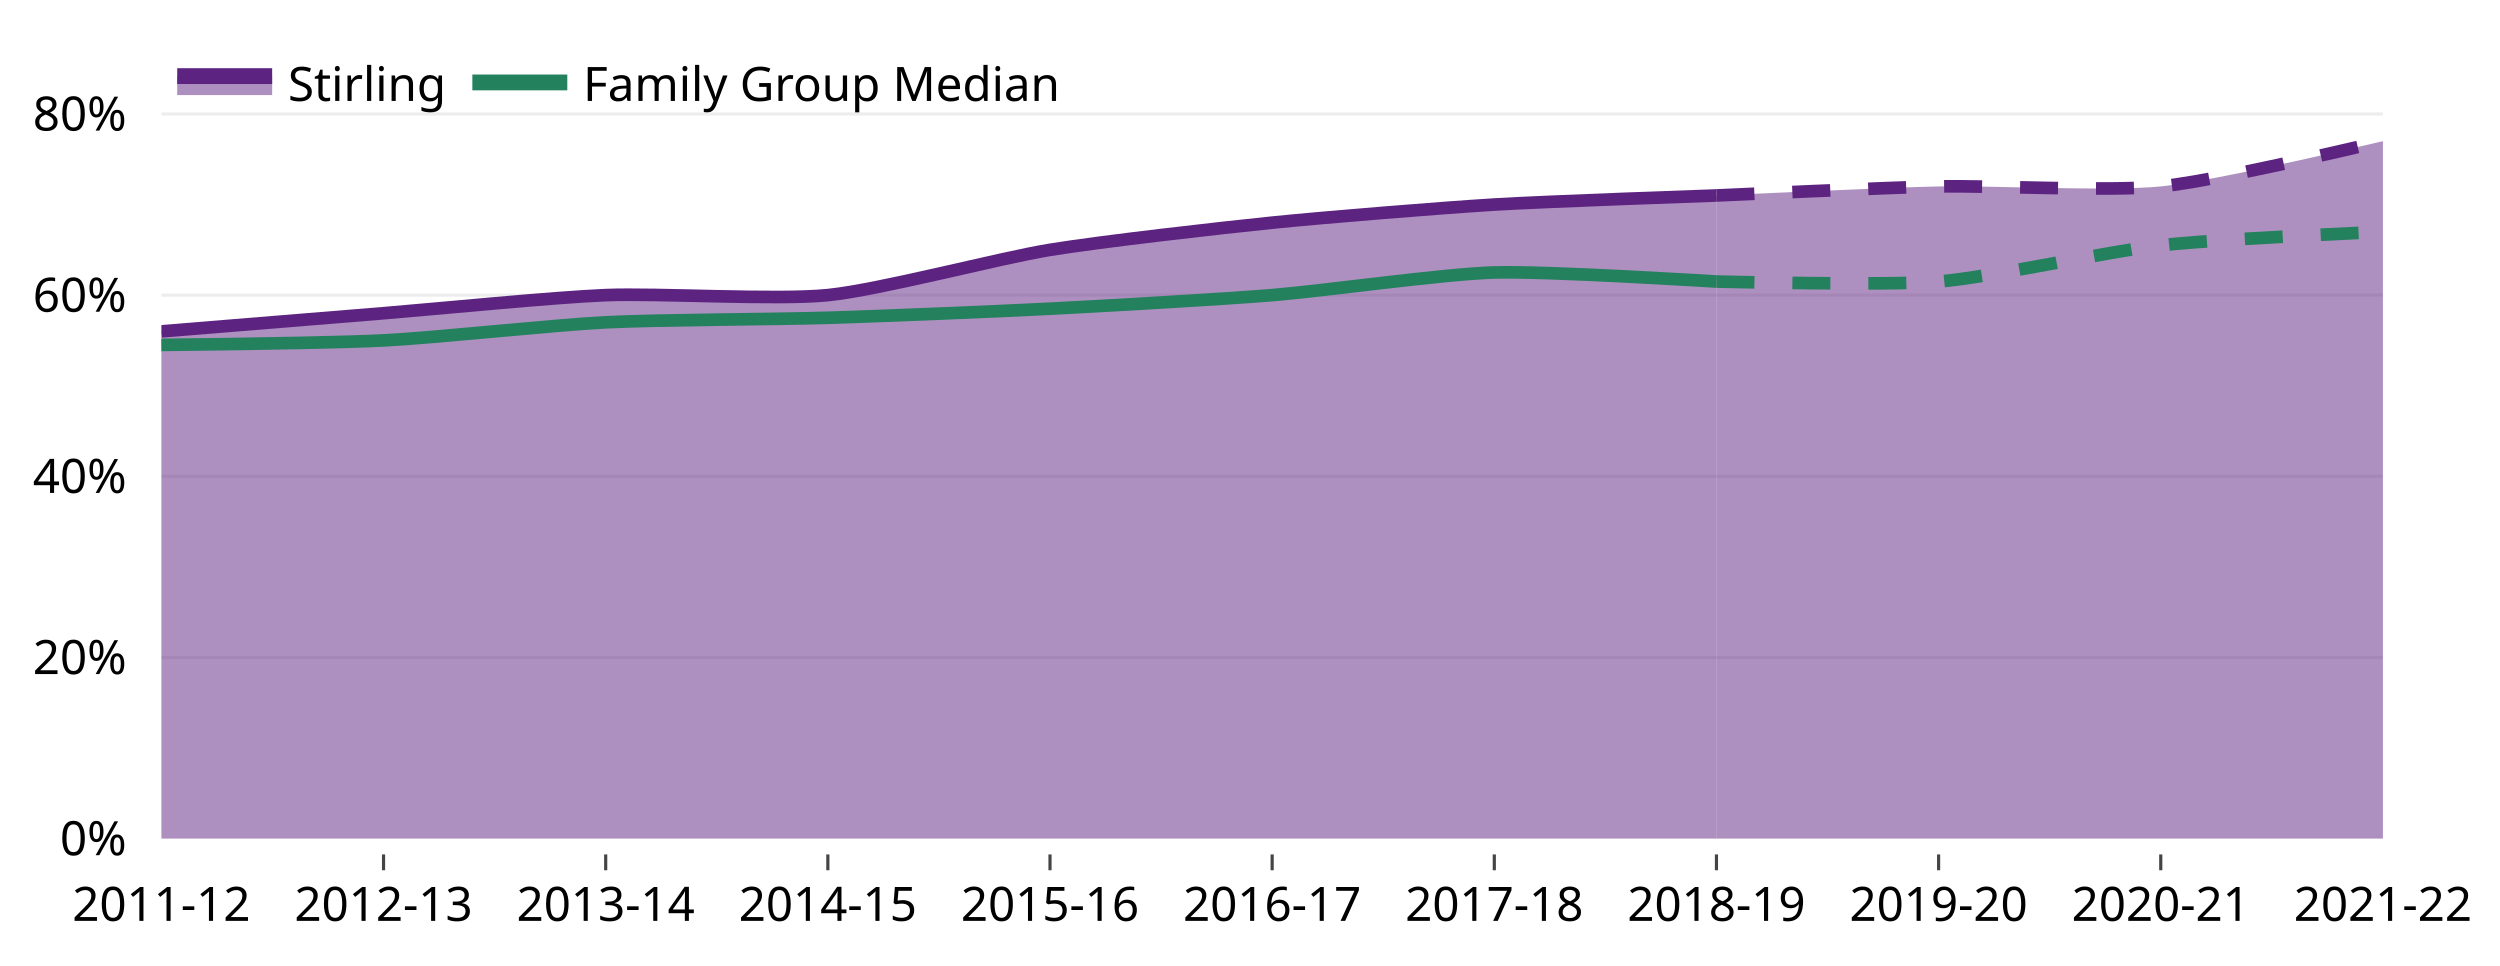
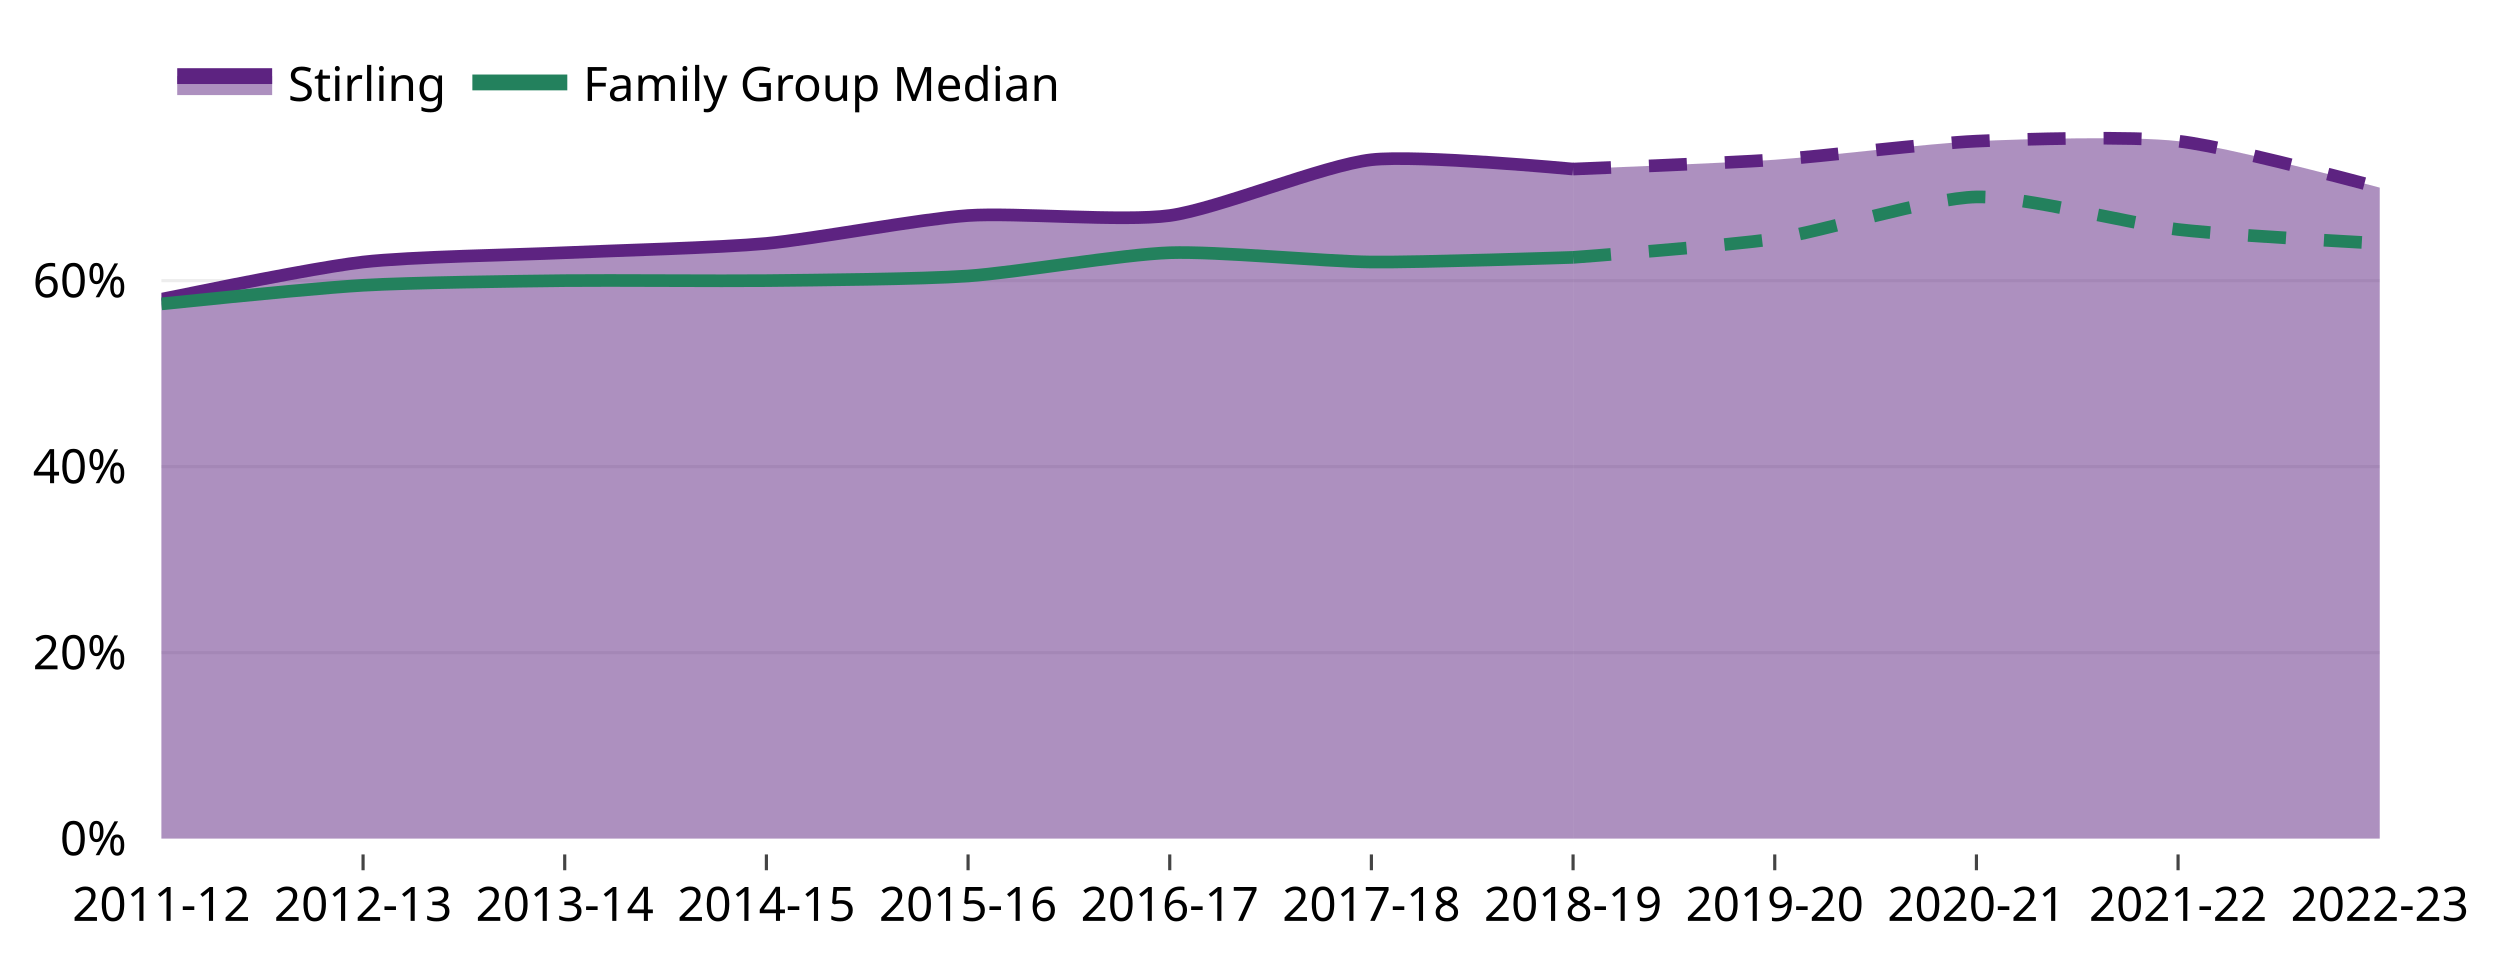
<svg xmlns="http://www.w3.org/2000/svg" class="main-svg" width="790" height="305" style="" viewBox="0 0 790 305">
  <rect x="0" y="0" width="790" height="305" style="fill: rgb(255, 255, 255); fill-opacity: 1;" />
-   <defs id="defs-26a1ce">
+   <defs id="defs-4c7a17">
    <g class="clips">
-       <clipPath id="clip26a1cexyplot" class="plotclip">
-         <rect width="702" height="232" />
-       </clipPath>
-       <clipPath class="axesclip" id="clip26a1cex">
-         <rect x="51" y="0" width="702" height="305" />
-       </clipPath>
-       <clipPath class="axesclip" id="clip26a1cey">
+       <clipPath id="clip4c7a17xyplot" class="plotclip">
+         <rect width="701" height="232" />
+       </clipPath>
+       <clipPath class="axesclip" id="clip4c7a17x">
+         <rect x="51" y="0" width="701" height="305" />
+       </clipPath>
+       <clipPath class="axesclip" id="clip4c7a17y">
        <rect x="0" y="33" width="790" height="232" />
      </clipPath>
-       <clipPath class="axesclip" id="clip26a1cexy">
-         <rect x="51" y="33" width="702" height="232" />
+       <clipPath class="axesclip" id="clip4c7a17xy">
+         <rect x="51" y="33" width="701" height="232" />
      </clipPath>
    </g>
    <g class="gradients" />
    <g class="patterns" />
  </defs>
  <g class="bglayer">
-     <rect class="bg" x="41" y="23" width="722" height="252" style="fill: rgb(0, 0, 0); fill-opacity: 0; stroke-width: 0;" />
+     <rect class="bg" x="41" y="23" width="721" height="252" style="fill: rgb(0, 0, 0); fill-opacity: 0; stroke-width: 0;" />
  </g>
  <g class="layer-below">
    <g class="imagelayer" />
    <g class="shapelayer" />
  </g>
  <g class="cartesianlayer">
    <g class="subplot xy">
      <g class="layer-subplot">
        <g class="shapelayer" />
        <g class="imagelayer" />
      </g>
      <g class="minor-gridlayer">
        <g class="x" />
        <g class="y" />
      </g>
      <g class="gridlayer">
        <g class="x">
-           <path class="xgrid crisp" transform="translate(121.2,0)" d="M0,33v232" style="stroke: rgb(255, 255, 255); stroke-opacity: 1; stroke-width: 1px;" />
-           <path class="xgrid crisp" transform="translate(191.4,0)" d="M0,33v232" style="stroke: rgb(255, 255, 255); stroke-opacity: 1; stroke-width: 1px;" />
-           <path class="xgrid crisp" transform="translate(261.6,0)" d="M0,33v232" style="stroke: rgb(255, 255, 255); stroke-opacity: 1; stroke-width: 1px;" />
-           <path class="xgrid crisp" transform="translate(331.8,0)" d="M0,33v232" style="stroke: rgb(255, 255, 255); stroke-opacity: 1; stroke-width: 1px;" />
-           <path class="xgrid crisp" transform="translate(402,0)" d="M0,33v232" style="stroke: rgb(255, 255, 255); stroke-opacity: 1; stroke-width: 1px;" />
-           <path class="xgrid crisp" transform="translate(472.2,0)" d="M0,33v232" style="stroke: rgb(255, 255, 255); stroke-opacity: 1; stroke-width: 1px;" />
-           <path class="xgrid crisp" transform="translate(542.4,0)" d="M0,33v232" style="stroke: rgb(255, 255, 255); stroke-opacity: 1; stroke-width: 1px;" />
-           <path class="xgrid crisp" transform="translate(612.6,0)" d="M0,33v232" style="stroke: rgb(255, 255, 255); stroke-opacity: 1; stroke-width: 1px;" />
-           <path class="xgrid crisp" transform="translate(682.8,0)" d="M0,33v232" style="stroke: rgb(255, 255, 255); stroke-opacity: 1; stroke-width: 1px;" />
+           <path class="xgrid crisp" transform="translate(114.73,0)" d="M0,33v232" style="stroke: rgb(255, 255, 255); stroke-opacity: 1; stroke-width: 1px;" />
+           <path class="xgrid crisp" transform="translate(178.45,0)" d="M0,33v232" style="stroke: rgb(255, 255, 255); stroke-opacity: 1; stroke-width: 1px;" />
+           <path class="xgrid crisp" transform="translate(242.18,0)" d="M0,33v232" style="stroke: rgb(255, 255, 255); stroke-opacity: 1; stroke-width: 1px;" />
+           <path class="xgrid crisp" transform="translate(305.91,0)" d="M0,33v232" style="stroke: rgb(255, 255, 255); stroke-opacity: 1; stroke-width: 1px;" />
+           <path class="xgrid crisp" transform="translate(369.64,0)" d="M0,33v232" style="stroke: rgb(255, 255, 255); stroke-opacity: 1; stroke-width: 1px;" />
+           <path class="xgrid crisp" transform="translate(433.36,0)" d="M0,33v232" style="stroke: rgb(255, 255, 255); stroke-opacity: 1; stroke-width: 1px;" />
+           <path class="xgrid crisp" transform="translate(497.09,0)" d="M0,33v232" style="stroke: rgb(255, 255, 255); stroke-opacity: 1; stroke-width: 1px;" />
+           <path class="xgrid crisp" transform="translate(560.82,0)" d="M0,33v232" style="stroke: rgb(255, 255, 255); stroke-opacity: 1; stroke-width: 1px;" />
+           <path class="xgrid crisp" transform="translate(624.55,0)" d="M0,33v232" style="stroke: rgb(255, 255, 255); stroke-opacity: 1; stroke-width: 1px;" />
+           <path class="xgrid crisp" transform="translate(688.27,0)" d="M0,33v232" style="stroke: rgb(255, 255, 255); stroke-opacity: 1; stroke-width: 1px;" />
        </g>
        <g class="y">
-           <path class="ygrid crisp" transform="translate(0,207.75)" d="M51,0h702" style="stroke: rgb(237, 237, 237); stroke-opacity: 1; stroke-width: 1px;" />
-           <path class="ygrid crisp" transform="translate(0,150.51)" d="M51,0h702" style="stroke: rgb(237, 237, 237); stroke-opacity: 1; stroke-width: 1px;" />
-           <path class="ygrid crisp" transform="translate(0,93.26)" d="M51,0h702" style="stroke: rgb(237, 237, 237); stroke-opacity: 1; stroke-width: 1px;" />
-           <path class="ygrid crisp" transform="translate(0,36.01)" d="M51,0h702" style="stroke: rgb(237, 237, 237); stroke-opacity: 1; stroke-width: 1px;" />
+           <path class="ygrid crisp" transform="translate(0,206.23)" d="M51,0h701" style="stroke: rgb(237, 237, 237); stroke-opacity: 1; stroke-width: 1px;" />
+           <path class="ygrid crisp" transform="translate(0,147.45)" d="M51,0h701" style="stroke: rgb(237, 237, 237); stroke-opacity: 1; stroke-width: 1px;" />
+           <path class="ygrid crisp" transform="translate(0,88.68)" d="M51,0h701" style="stroke: rgb(237, 237, 237); stroke-opacity: 1; stroke-width: 1px;" />
        </g>
      </g>
      <g class="zerolinelayer">
-         <path class="yzl zl crisp" transform="translate(0,265)" d="M51,0h702" style="stroke: rgb(255, 255, 255); stroke-opacity: 1; stroke-width: 2px;" />
+         <path class="yzl zl crisp" transform="translate(0,265)" d="M51,0h701" style="stroke: rgb(255, 255, 255); stroke-opacity: 1; stroke-width: 2px;" />
      </g>
      <path class="xlines-below" />
      <path class="ylines-below" />
      <g class="overlines-below" />
      <g class="xaxislayer-below" />
      <g class="yaxislayer-below" />
      <g class="overaxes-below" />
-       <g class="plot" transform="translate(51,33)" clip-path="url(#clip26a1cexyplot)">
+       <g class="plot" transform="translate(51,33)" clip-path="url(#clip4c7a17xyplot)">
        <g class="scatterlayer mlayer">
-           <g class="trace scatter trace70f588" style="stroke-miterlimit: 2;">
+           <g class="trace scatter trace46efc7" style="stroke-miterlimit: 2;">
            <g class="fills">
              <g>
-                 <path class="js-fill" d="M491.4,232L0,232L0,71.71Q53.82,67.32 70.2,65.98C86.58,64.64 124.01,60.93 140.4,60.26C156.77,59.59 194.3,61.9 210.6,60.26C227.06,58.6 264.37,48.63 280.8,45.95C297.13,43.29 334.6,39.03 351,37.36C367.36,35.69 404.81,32.64 421.2,31.64C437.57,30.64 491.4,28.77 491.4,28.77Q491.4,28.77 491.4,28.77" style="fill: rgb(93, 35, 129); fill-opacity: 0.5; stroke-width: 0;" />
-               </g>
-             </g>
-             <g class="errorbars" />
-             <g class="lines">
-               <path class="js-line" d="M0,71.71Q53.82,67.32 70.2,65.98C86.58,64.64 124.01,60.93 140.4,60.26C156.77,59.59 194.3,61.9 210.6,60.26C227.06,58.6 264.37,48.63 280.8,45.95C297.13,43.29 334.6,39.03 351,37.36C367.36,35.69 404.81,32.64 421.2,31.64C437.57,30.64 491.4,28.77 491.4,28.77Q491.4,28.77 491.4,28.77" style="vector-effect: none; fill: none; stroke: rgb(93, 35, 129); stroke-opacity: 1; stroke-width: 4px; opacity: 1;" />
-             </g>
-             <g class="points" />
-             <g class="text" />
-           </g>
-           <g class="trace scatter tracecdec24" style="stroke-miterlimit: 2;">
+                 <path class="js-fill" d="M446.09,232L0,232L0,61.56Q48.8,51.51 63.73,49.8C78.54,48.1 112.58,47.54 127.45,46.86C142.32,46.18 176.34,45.3 191.18,43.93C206.08,42.56 240,36.14 254.91,35.11C269.75,34.09 303.9,37.11 318.64,35.11C333.65,33.07 367.36,19.17 382.36,17.48C397.1,15.82 446.09,20.42 446.09,20.42Q446.09,20.42 446.09,20.42" style="fill: rgb(93, 35, 129); fill-opacity: 0.5; stroke-width: 0;" />
+               </g>
+             </g>
+             <g class="errorbars" />
+             <g class="lines">
+               <path class="js-line" d="M0,61.56Q48.8,51.51 63.73,49.8C78.54,48.1 112.58,47.54 127.45,46.86C142.32,46.18 176.34,45.3 191.18,43.93C206.08,42.56 240,36.14 254.91,35.11C269.75,34.09 303.9,37.11 318.64,35.11C333.65,33.07 367.36,19.17 382.36,17.48C397.1,15.82 446.09,20.42 446.09,20.42Q446.09,20.42 446.09,20.42" style="vector-effect: none; fill: none; stroke: rgb(93, 35, 129); stroke-opacity: 1; stroke-width: 4px; opacity: 1;" />
+             </g>
+             <g class="points" />
+             <g class="text" />
+           </g>
+           <g class="trace scatter trace884695" style="stroke-miterlimit: 2;">
            <g class="fills">
              <g>
-                 <path class="js-fill" d="M702,232L491.4,232L491.4,28.77Q491.4,28.77 491.4,28.77C491.4,28.77 545.22,26.24 561.6,25.91C577.98,25.58 615.5,27.55 631.8,25.91Q648.26,24.25 702,11.6" style="fill: rgb(93, 35, 129); fill-opacity: 0.5; stroke-width: 0;" />
-               </g>
-             </g>
-             <g class="errorbars" />
-             <g class="lines">
-               <path class="js-line" d="M491.4,28.77Q491.4,28.77 491.4,28.77C491.4,28.77 545.22,26.24 561.6,25.91C577.98,25.58 615.5,27.55 631.8,25.91Q648.26,24.25 702,11.6" style="vector-effect: none; fill: none; stroke: rgb(93, 35, 129); stroke-opacity: 1; stroke-dasharray: 12px, 12px; stroke-width: 4px; opacity: 1;" />
-             </g>
-             <g class="points" />
-             <g class="text" />
-           </g>
-           <g class="trace scatter tracea1432e" style="stroke-miterlimit: 2; opacity: 1;">
+                 <path class="js-fill" d="M701,232L446.09,232L446.09,20.42Q446.09,20.42 446.09,20.42C446.09,20.42 494.96,18.51 509.82,17.48C524.7,16.45 558.66,12.29 573.55,11.6C588.4,10.92 622.5,9.92 637.27,11.6Q652.24,13.3 701,26.29" style="fill: rgb(93, 35, 129); fill-opacity: 0.5; stroke-width: 0;" />
+               </g>
+             </g>
+             <g class="errorbars" />
+             <g class="lines">
+               <path class="js-line" d="M446.09,20.42Q446.09,20.42 446.09,20.42C446.09,20.42 494.96,18.51 509.82,17.48C524.7,16.45 558.66,12.29 573.55,11.6C588.4,10.92 622.5,9.92 637.27,11.6Q652.24,13.3 701,26.29" style="vector-effect: none; fill: none; stroke: rgb(93, 35, 129); stroke-opacity: 1; stroke-dasharray: 12px, 12px; stroke-width: 4px; opacity: 1;" />
+             </g>
+             <g class="points" />
+             <g class="text" />
+           </g>
+           <g class="trace scatter trace344b56" style="stroke-miterlimit: 2; opacity: 1;">
            <g class="fills" />
            <g class="errorbars" />
            <g class="lines">
-               <path class="js-line" d="M0,76Q53.83,75.4 70.2,74.57C86.59,73.74 124.01,69.68 140.4,68.85C156.77,68.02 194.22,67.92 210.6,67.42C226.98,66.92 264.42,65.39 280.8,64.55C297.18,63.71 334.63,61.59 351,60.26C367.39,58.92 404.8,53.6 421.2,53.1C437.56,52.6 491.4,55.97 491.4,55.97Q491.4,55.97 491.4,55.97" style="vector-effect: none; fill: none; stroke: rgb(35, 129, 93); stroke-opacity: 1; stroke-width: 4px; opacity: 1;" />
-             </g>
-             <g class="points" />
-             <g class="text" />
-           </g>
-           <g class="trace scatter trace54422b" style="stroke-miterlimit: 2; opacity: 1;">
+               <path class="js-line" d="M0,63.03Q48.85,58.01 63.73,57.15C78.58,56.29 112.58,55.85 127.45,55.68C142.32,55.51 176.31,55.85 191.18,55.68C206.05,55.51 240.06,55.24 254.91,54.21C269.8,53.18 303.75,47.37 318.64,46.86C333.49,46.35 367.49,49.63 382.36,49.8C397.23,49.97 446.09,48.33 446.09,48.33Q446.09,48.33 446.09,48.33" style="vector-effect: none; fill: none; stroke: rgb(35, 129, 93); stroke-opacity: 1; stroke-width: 4px; opacity: 1;" />
+             </g>
+             <g class="points" />
+             <g class="text" />
+           </g>
+           <g class="trace scatter traceba890c" style="stroke-miterlimit: 2; opacity: 1;">
            <g class="fills" />
            <g class="errorbars" />
            <g class="lines">
-               <path class="js-line" d="M491.4,55.97Q491.4,55.97 491.4,55.97C491.4,55.97 545.27,57.29 561.6,55.97C578.03,54.64 615.37,46.36 631.8,44.52Q648.13,42.69 702,40.22" style="vector-effect: none; fill: none; stroke: rgb(35, 129, 93); stroke-opacity: 1; stroke-dasharray: 12px, 12px; stroke-width: 4px; opacity: 1;" />
+               <path class="js-line" d="M446.09,48.33Q446.09,48.33 446.09,48.33C446.09,48.33 495.01,44.67 509.82,42.46C524.75,40.23 558.65,29.56 573.55,29.23C588.39,28.9 622.36,37.8 637.27,39.52Q652.1,41.23 701,43.93" style="vector-effect: none; fill: none; stroke: rgb(35, 129, 93); stroke-opacity: 1; stroke-dasharray: 12px, 12px; stroke-width: 4px; opacity: 1;" />
            </g>
            <g class="points" />
            <g class="text" />
          </g>
        </g>
      </g>
      <g class="overplot" />
      <path class="xlines-above crisp" d="" style="fill: none; stroke-width: 1px; stroke: rgb(0, 0, 0); stroke-opacity: 0;" />
      <path class="ylines-above crisp" d="M0,0" style="fill: none;" />
      <g class="overlines-above" />
      <g class="xaxislayer-above">
-         <path class="xtick ticks crisp" d="M0,275v-5" transform="translate(121.2,0)" style="stroke: rgb(68, 68, 68); stroke-opacity: 1; stroke-width: 1px;" />
-         <path class="xtick ticks crisp" d="M0,275v-5" transform="translate(191.4,0)" style="stroke: rgb(68, 68, 68); stroke-opacity: 1; stroke-width: 1px;" />
-         <path class="xtick ticks crisp" d="M0,275v-5" transform="translate(261.6,0)" style="stroke: rgb(68, 68, 68); stroke-opacity: 1; stroke-width: 1px;" />
-         <path class="xtick ticks crisp" d="M0,275v-5" transform="translate(331.8,0)" style="stroke: rgb(68, 68, 68); stroke-opacity: 1; stroke-width: 1px;" />
-         <path class="xtick ticks crisp" d="M0,275v-5" transform="translate(402,0)" style="stroke: rgb(68, 68, 68); stroke-opacity: 1; stroke-width: 1px;" />
-         <path class="xtick ticks crisp" d="M0,275v-5" transform="translate(472.2,0)" style="stroke: rgb(68, 68, 68); stroke-opacity: 1; stroke-width: 1px;" />
-         <path class="xtick ticks crisp" d="M0,275v-5" transform="translate(542.4,0)" style="stroke: rgb(68, 68, 68); stroke-opacity: 1; stroke-width: 1px;" />
-         <path class="xtick ticks crisp" d="M0,275v-5" transform="translate(612.6,0)" style="stroke: rgb(68, 68, 68); stroke-opacity: 1; stroke-width: 1px;" />
-         <path class="xtick ticks crisp" d="M0,275v-5" transform="translate(682.8,0)" style="stroke: rgb(68, 68, 68); stroke-opacity: 1; stroke-width: 1px;" />
+         <path class="xtick ticks crisp" d="M0,275v-5" transform="translate(114.73,0)" style="stroke: rgb(68, 68, 68); stroke-opacity: 1; stroke-width: 1px;" />
+         <path class="xtick ticks crisp" d="M0,275v-5" transform="translate(178.45,0)" style="stroke: rgb(68, 68, 68); stroke-opacity: 1; stroke-width: 1px;" />
+         <path class="xtick ticks crisp" d="M0,275v-5" transform="translate(242.18,0)" style="stroke: rgb(68, 68, 68); stroke-opacity: 1; stroke-width: 1px;" />
+         <path class="xtick ticks crisp" d="M0,275v-5" transform="translate(305.91,0)" style="stroke: rgb(68, 68, 68); stroke-opacity: 1; stroke-width: 1px;" />
+         <path class="xtick ticks crisp" d="M0,275v-5" transform="translate(369.64,0)" style="stroke: rgb(68, 68, 68); stroke-opacity: 1; stroke-width: 1px;" />
+         <path class="xtick ticks crisp" d="M0,275v-5" transform="translate(433.36,0)" style="stroke: rgb(68, 68, 68); stroke-opacity: 1; stroke-width: 1px;" />
+         <path class="xtick ticks crisp" d="M0,275v-5" transform="translate(497.09,0)" style="stroke: rgb(68, 68, 68); stroke-opacity: 1; stroke-width: 1px;" />
+         <path class="xtick ticks crisp" d="M0,275v-5" transform="translate(560.82,0)" style="stroke: rgb(68, 68, 68); stroke-opacity: 1; stroke-width: 1px;" />
+         <path class="xtick ticks crisp" d="M0,275v-5" transform="translate(624.55,0)" style="stroke: rgb(68, 68, 68); stroke-opacity: 1; stroke-width: 1px;" />
+         <path class="xtick ticks crisp" d="M0,275v-5" transform="translate(688.27,0)" style="stroke: rgb(68, 68, 68); stroke-opacity: 1; stroke-width: 1px;" />
        <g class="xtick">
          <text text-anchor="middle" x="0" y="291" transform="translate(51,0)" style="font-family: 'Segoe UI Semibold'; font-size: 15px; fill: rgb(0, 0, 0); fill-opacity: 1; white-space: pre; opacity: 1;">2011-12</text>
        </g>
        <g class="xtick">
-           <text text-anchor="middle" x="0" y="291" transform="translate(121.2,0)" style="font-family: 'Segoe UI Semibold'; font-size: 15px; fill: rgb(0, 0, 0); fill-opacity: 1; white-space: pre; opacity: 1;">2012-13</text>
-         </g>
-         <g class="xtick">
-           <text text-anchor="middle" x="0" y="291" transform="translate(191.4,0)" style="font-family: 'Segoe UI Semibold'; font-size: 15px; fill: rgb(0, 0, 0); fill-opacity: 1; white-space: pre; opacity: 1;">2013-14</text>
-         </g>
-         <g class="xtick">
-           <text text-anchor="middle" x="0" y="291" transform="translate(261.6,0)" style="font-family: 'Segoe UI Semibold'; font-size: 15px; fill: rgb(0, 0, 0); fill-opacity: 1; white-space: pre; opacity: 1;">2014-15</text>
-         </g>
-         <g class="xtick">
-           <text text-anchor="middle" x="0" y="291" transform="translate(331.8,0)" style="font-family: 'Segoe UI Semibold'; font-size: 15px; fill: rgb(0, 0, 0); fill-opacity: 1; white-space: pre; opacity: 1;">2015-16</text>
-         </g>
-         <g class="xtick">
-           <text text-anchor="middle" x="0" y="291" transform="translate(402,0)" style="font-family: 'Segoe UI Semibold'; font-size: 15px; fill: rgb(0, 0, 0); fill-opacity: 1; white-space: pre; opacity: 1;">2016-17</text>
-         </g>
-         <g class="xtick">
-           <text text-anchor="middle" x="0" y="291" transform="translate(472.2,0)" style="font-family: 'Segoe UI Semibold'; font-size: 15px; fill: rgb(0, 0, 0); fill-opacity: 1; white-space: pre; opacity: 1;">2017-18</text>
-         </g>
-         <g class="xtick">
-           <text text-anchor="middle" x="0" y="291" transform="translate(542.4,0)" style="font-family: 'Segoe UI Semibold'; font-size: 15px; fill: rgb(0, 0, 0); fill-opacity: 1; white-space: pre; opacity: 1;">2018-19</text>
-         </g>
-         <g class="xtick">
-           <text text-anchor="middle" x="0" y="291" transform="translate(612.6,0)" style="font-family: 'Segoe UI Semibold'; font-size: 15px; fill: rgb(0, 0, 0); fill-opacity: 1; white-space: pre; opacity: 1;">2019-20</text>
-         </g>
-         <g class="xtick">
-           <text text-anchor="middle" x="0" y="291" transform="translate(682.8,0)" style="font-family: 'Segoe UI Semibold'; font-size: 15px; fill: rgb(0, 0, 0); fill-opacity: 1; white-space: pre; opacity: 1;">2020-21</text>
-         </g>
-         <g class="xtick">
-           <text text-anchor="middle" x="0" y="291" transform="translate(753,0)" style="font-family: 'Segoe UI Semibold'; font-size: 15px; fill: rgb(0, 0, 0); fill-opacity: 1; white-space: pre; opacity: 1;">2021-22</text>
+           <text text-anchor="middle" x="0" y="291" transform="translate(114.73,0)" style="font-family: 'Segoe UI Semibold'; font-size: 15px; fill: rgb(0, 0, 0); fill-opacity: 1; white-space: pre; opacity: 1;">2012-13</text>
+         </g>
+         <g class="xtick">
+           <text text-anchor="middle" x="0" y="291" transform="translate(178.45,0)" style="font-family: 'Segoe UI Semibold'; font-size: 15px; fill: rgb(0, 0, 0); fill-opacity: 1; white-space: pre; opacity: 1;">2013-14</text>
+         </g>
+         <g class="xtick">
+           <text text-anchor="middle" x="0" y="291" transform="translate(242.18,0)" style="font-family: 'Segoe UI Semibold'; font-size: 15px; fill: rgb(0, 0, 0); fill-opacity: 1; white-space: pre; opacity: 1;">2014-15</text>
+         </g>
+         <g class="xtick">
+           <text text-anchor="middle" x="0" y="291" transform="translate(305.91,0)" style="font-family: 'Segoe UI Semibold'; font-size: 15px; fill: rgb(0, 0, 0); fill-opacity: 1; white-space: pre; opacity: 1;">2015-16</text>
+         </g>
+         <g class="xtick">
+           <text text-anchor="middle" x="0" y="291" transform="translate(369.64,0)" style="font-family: 'Segoe UI Semibold'; font-size: 15px; fill: rgb(0, 0, 0); fill-opacity: 1; white-space: pre; opacity: 1;">2016-17</text>
+         </g>
+         <g class="xtick">
+           <text text-anchor="middle" x="0" y="291" transform="translate(433.36,0)" style="font-family: 'Segoe UI Semibold'; font-size: 15px; fill: rgb(0, 0, 0); fill-opacity: 1; white-space: pre; opacity: 1;">2017-18</text>
+         </g>
+         <g class="xtick">
+           <text text-anchor="middle" x="0" y="291" transform="translate(497.09,0)" style="font-family: 'Segoe UI Semibold'; font-size: 15px; fill: rgb(0, 0, 0); fill-opacity: 1; white-space: pre; opacity: 1;">2018-19</text>
+         </g>
+         <g class="xtick">
+           <text text-anchor="middle" x="0" y="291" transform="translate(560.82,0)" style="font-family: 'Segoe UI Semibold'; font-size: 15px; fill: rgb(0, 0, 0); fill-opacity: 1; white-space: pre; opacity: 1;">2019-20</text>
+         </g>
+         <g class="xtick">
+           <text text-anchor="middle" x="0" y="291" transform="translate(624.55,0)" style="font-family: 'Segoe UI Semibold'; font-size: 15px; fill: rgb(0, 0, 0); fill-opacity: 1; white-space: pre; opacity: 1;">2020-21</text>
+         </g>
+         <g class="xtick">
+           <text text-anchor="middle" x="0" y="291" transform="translate(688.27,0)" style="font-family: 'Segoe UI Semibold'; font-size: 15px; fill: rgb(0, 0, 0); fill-opacity: 1; white-space: pre; opacity: 1;">2021-22</text>
+         </g>
+         <g class="xtick">
+           <text text-anchor="middle" x="0" y="291" transform="translate(752,0)" style="font-family: 'Segoe UI Semibold'; font-size: 15px; fill: rgb(0, 0, 0); fill-opacity: 1; white-space: pre; opacity: 1;">2022-23</text>
        </g>
      </g>
      <g class="yaxislayer-above">
        <g class="ytick">
          <text text-anchor="end" x="40" y="5.25" transform="translate(0,265)" style="font-family: 'Segoe UI Semibold'; font-size: 15px; fill: rgb(0, 0, 0); fill-opacity: 1; white-space: pre; opacity: 1;">0%</text>
        </g>
        <g class="ytick">
-           <text text-anchor="end" x="40" y="5.25" style="font-family: 'Segoe UI Semibold'; font-size: 15px; fill: rgb(0, 0, 0); fill-opacity: 1; white-space: pre; opacity: 1;" transform="translate(0,207.75)">20%</text>
-         </g>
-         <g class="ytick">
-           <text text-anchor="end" x="40" y="5.25" style="font-family: 'Segoe UI Semibold'; font-size: 15px; fill: rgb(0, 0, 0); fill-opacity: 1; white-space: pre; opacity: 1;" transform="translate(0,150.51)">40%</text>
-         </g>
-         <g class="ytick">
-           <text text-anchor="end" x="40" y="5.25" style="font-family: 'Segoe UI Semibold'; font-size: 15px; fill: rgb(0, 0, 0); fill-opacity: 1; white-space: pre; opacity: 1;" transform="translate(0,93.26)">60%</text>
-         </g>
-         <g class="ytick">
-           <text text-anchor="end" x="40" y="5.25" style="font-family: 'Segoe UI Semibold'; font-size: 15px; fill: rgb(0, 0, 0); fill-opacity: 1; white-space: pre; opacity: 1;" transform="translate(0,36.01)">80%</text>
+           <text text-anchor="end" x="40" y="5.25" style="font-family: 'Segoe UI Semibold'; font-size: 15px; fill: rgb(0, 0, 0); fill-opacity: 1; white-space: pre; opacity: 1;" transform="translate(0,206.23)">20%</text>
+         </g>
+         <g class="ytick">
+           <text text-anchor="end" x="40" y="5.25" style="font-family: 'Segoe UI Semibold'; font-size: 15px; fill: rgb(0, 0, 0); fill-opacity: 1; white-space: pre; opacity: 1;" transform="translate(0,147.45)">40%</text>
+         </g>
+         <g class="ytick">
+           <text text-anchor="end" x="40" y="5.25" style="font-family: 'Segoe UI Semibold'; font-size: 15px; fill: rgb(0, 0, 0); fill-opacity: 1; white-space: pre; opacity: 1;" transform="translate(0,88.68)">60%</text>
        </g>
      </g>
      <g class="overaxes-above" />
    </g>
  </g>
  <g class="polarlayer" />
  <g class="smithlayer" />
  <g class="ternarylayer" />
  <g class="geolayer" />
  <g class="funnelarealayer" />
  <g class="pielayer" />
  <g class="iciclelayer" />
  <g class="treemaplayer" />
  <g class="sunburstlayer" />
  <g class="glimages" />
-   <defs id="topdefs-26a1ce">
+   <defs id="topdefs-4c7a17">
    <g class="clips" />
-     <clipPath id="legend26a1ce">
+     <clipPath id="legend4c7a17">
      <rect width="285" height="33" x="0" y="0" />
    </clipPath>
  </defs>
  <g class="layer-above">
    <g class="imagelayer" />
    <g class="shapelayer" />
  </g>
  <g class="infolayer">
    <g class="legend" pointer-events="all" transform="translate(51,9.8)">
      <rect class="bg" shape-rendering="crispEdges" width="285" height="33" x="0" y="0" style="stroke: rgb(68, 68, 68); stroke-opacity: 1; fill: rgb(0, 0, 0); fill-opacity: 0; stroke-width: 0px;" />
-       <g class="scrollbox" transform="" clip-path="url(#legend26a1ce)">
+       <g class="scrollbox" transform="" clip-path="url(#legend4c7a17)">
        <g class="groups">
          <g class="traces" transform="translate(0,16.25)" style="opacity: 1;">
            <text class="legendtext" text-anchor="start" x="40" y="5.85" style="font-family: 'Segoe UI Semibold'; font-size: 15px; fill: rgb(0, 0, 0); fill-opacity: 1; white-space: pre;">Stirling</text>
            <g class="layers">
              <g class="legendfill">
                <path class="js-fill" d="M5,-2h30v6h-30z" style="stroke-width: 0; fill: rgb(93, 35, 129); fill-opacity: 0.5;" />
              </g>
              <g class="legendlines">
                <path class="js-line" d="M5,-2h30" style="fill: none; stroke: rgb(93, 35, 129); stroke-opacity: 1; stroke-width: 5px;" />
              </g>
              <g class="legendsymbols">
                <g class="legendpoints" />
              </g>
            </g>
            <rect class="legendtoggle" x="0" y="-11.25" width="90.766" height="22.5" style="fill: rgb(0, 0, 0); fill-opacity: 0;" />
          </g>
          <g class="traces" transform="translate(93.26562,16.25)" style="opacity: 1;">
            <text class="legendtext" text-anchor="start" x="40" y="5.85" style="font-family: 'Segoe UI Semibold'; font-size: 15px; fill: rgb(0, 0, 0); fill-opacity: 1; white-space: pre;">Family Group Median</text>
            <g class="layers" style="opacity: 1;">
              <g class="legendfill" />
              <g class="legendlines">
                <path class="js-line" d="M5,0h30" style="fill: none; stroke: rgb(35, 129, 93); stroke-opacity: 1; stroke-width: 5px;" />
              </g>
              <g class="legendsymbols">
                <g class="legendpoints" />
              </g>
            </g>
            <rect class="legendtoggle" x="0" y="-11.25" width="188.609" height="22.5" style="fill: rgb(0, 0, 0); fill-opacity: 0;" />
          </g>
        </g>
      </g>
      <rect class="scrollbar" rx="20" ry="3" width="0" height="0" x="0" y="0" style="fill: rgb(128, 139, 164); fill-opacity: 1;" />
    </g>
    <g class="g-gtitle" />
    <g class="g-xtitle" />
    <g class="g-ytitle" />
  </g>
</svg>
